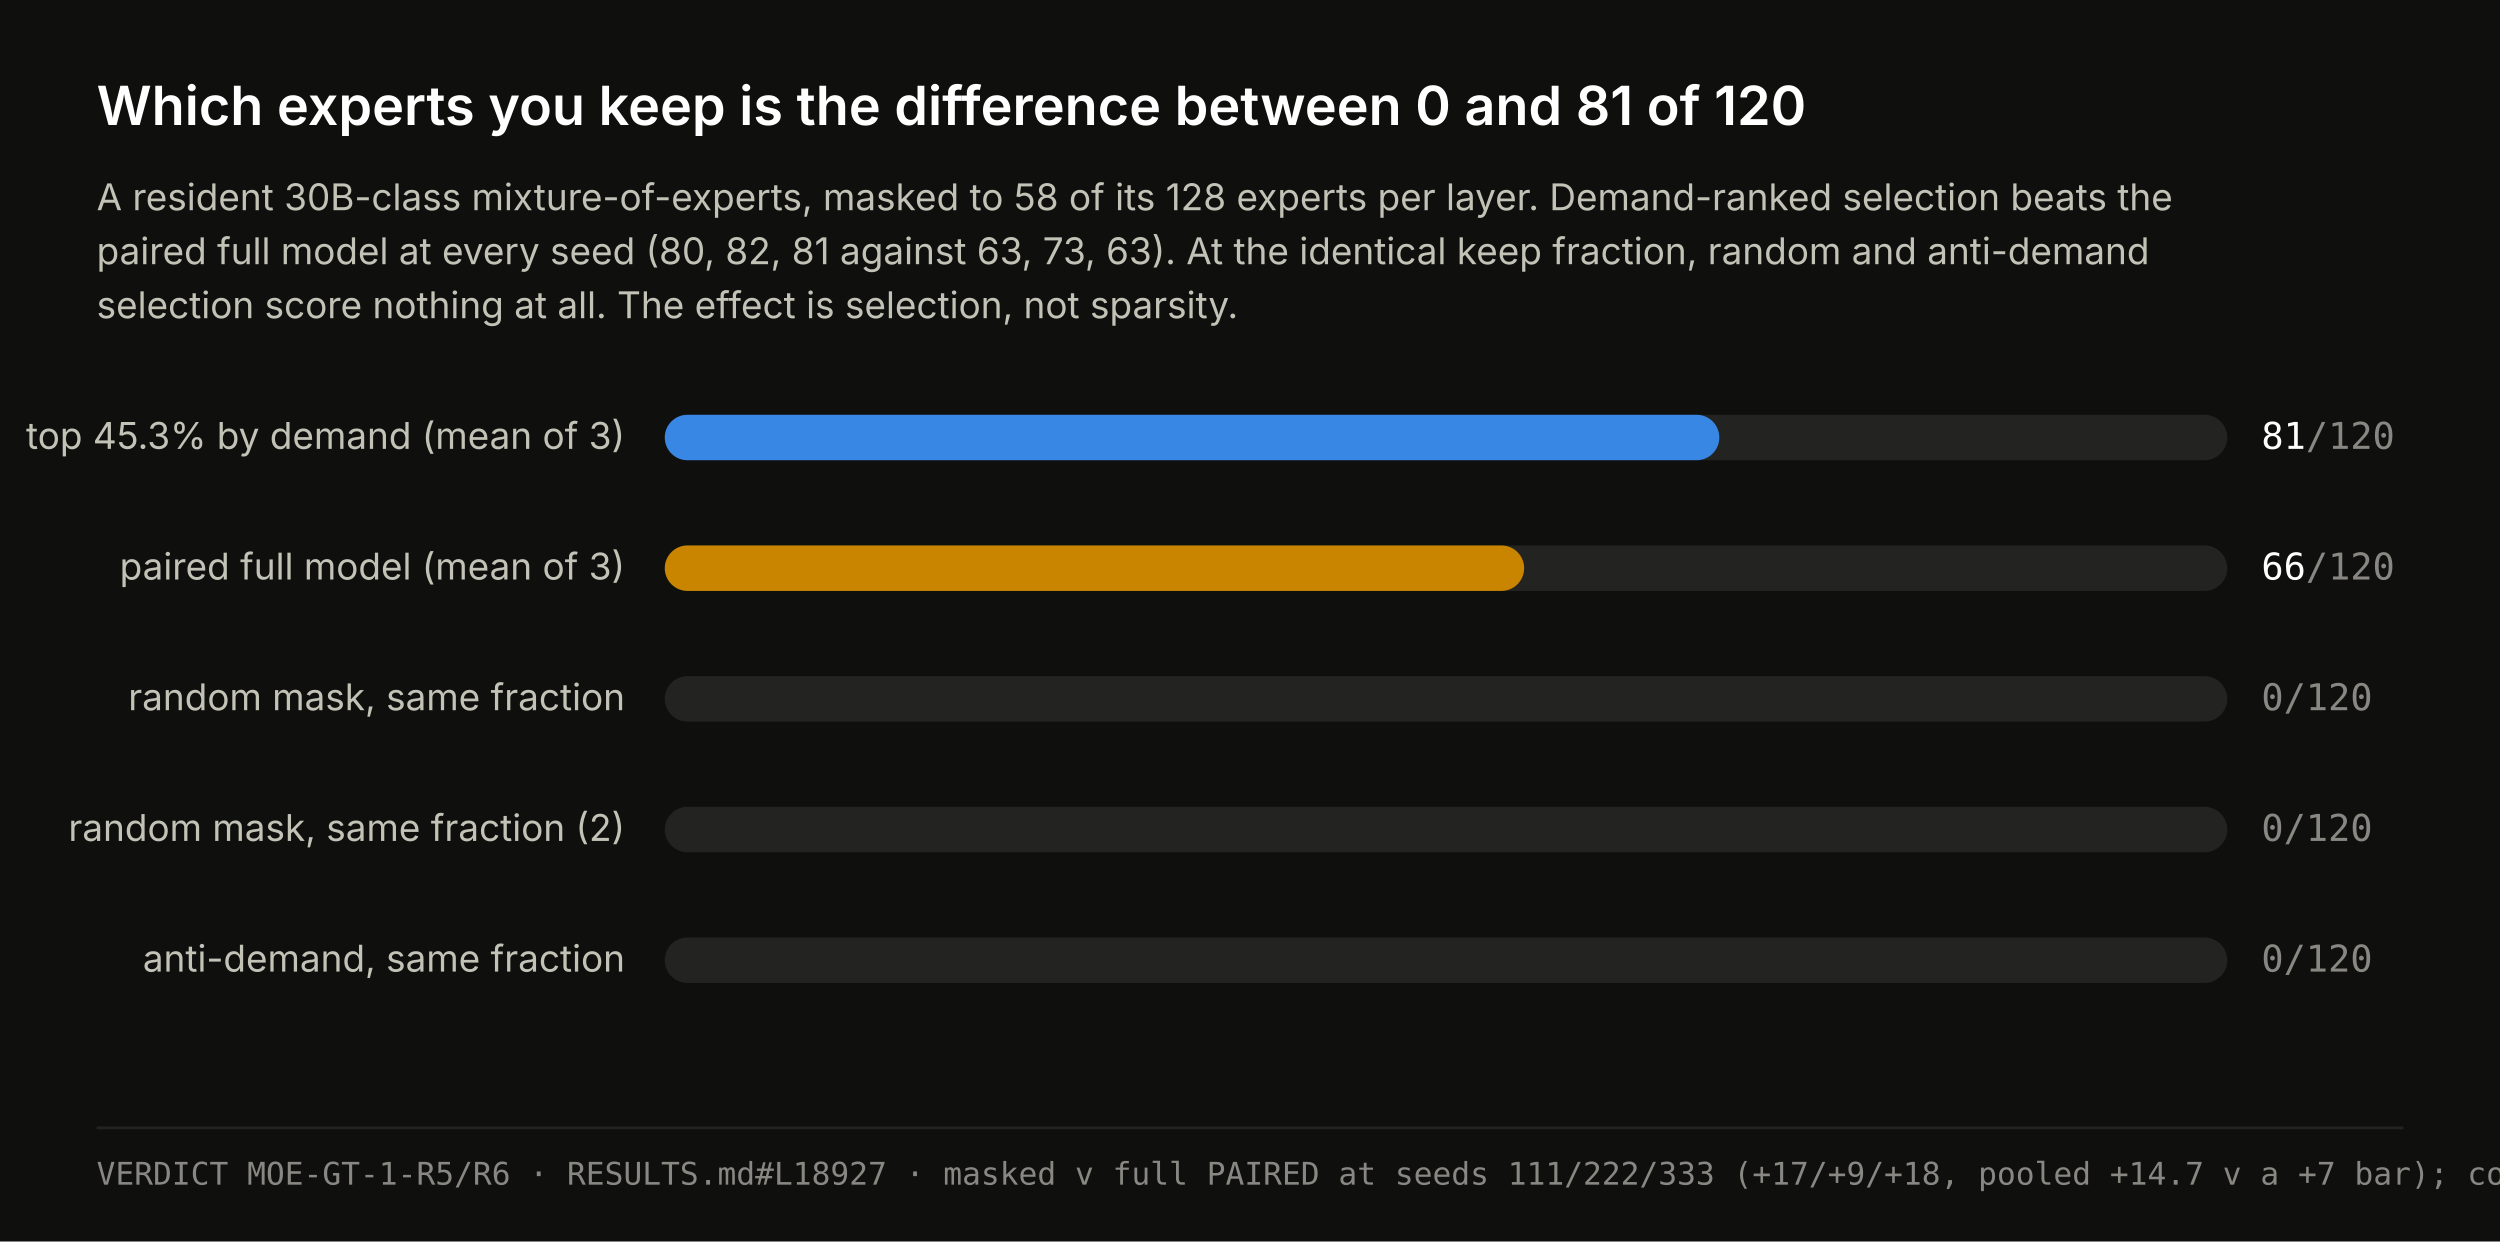
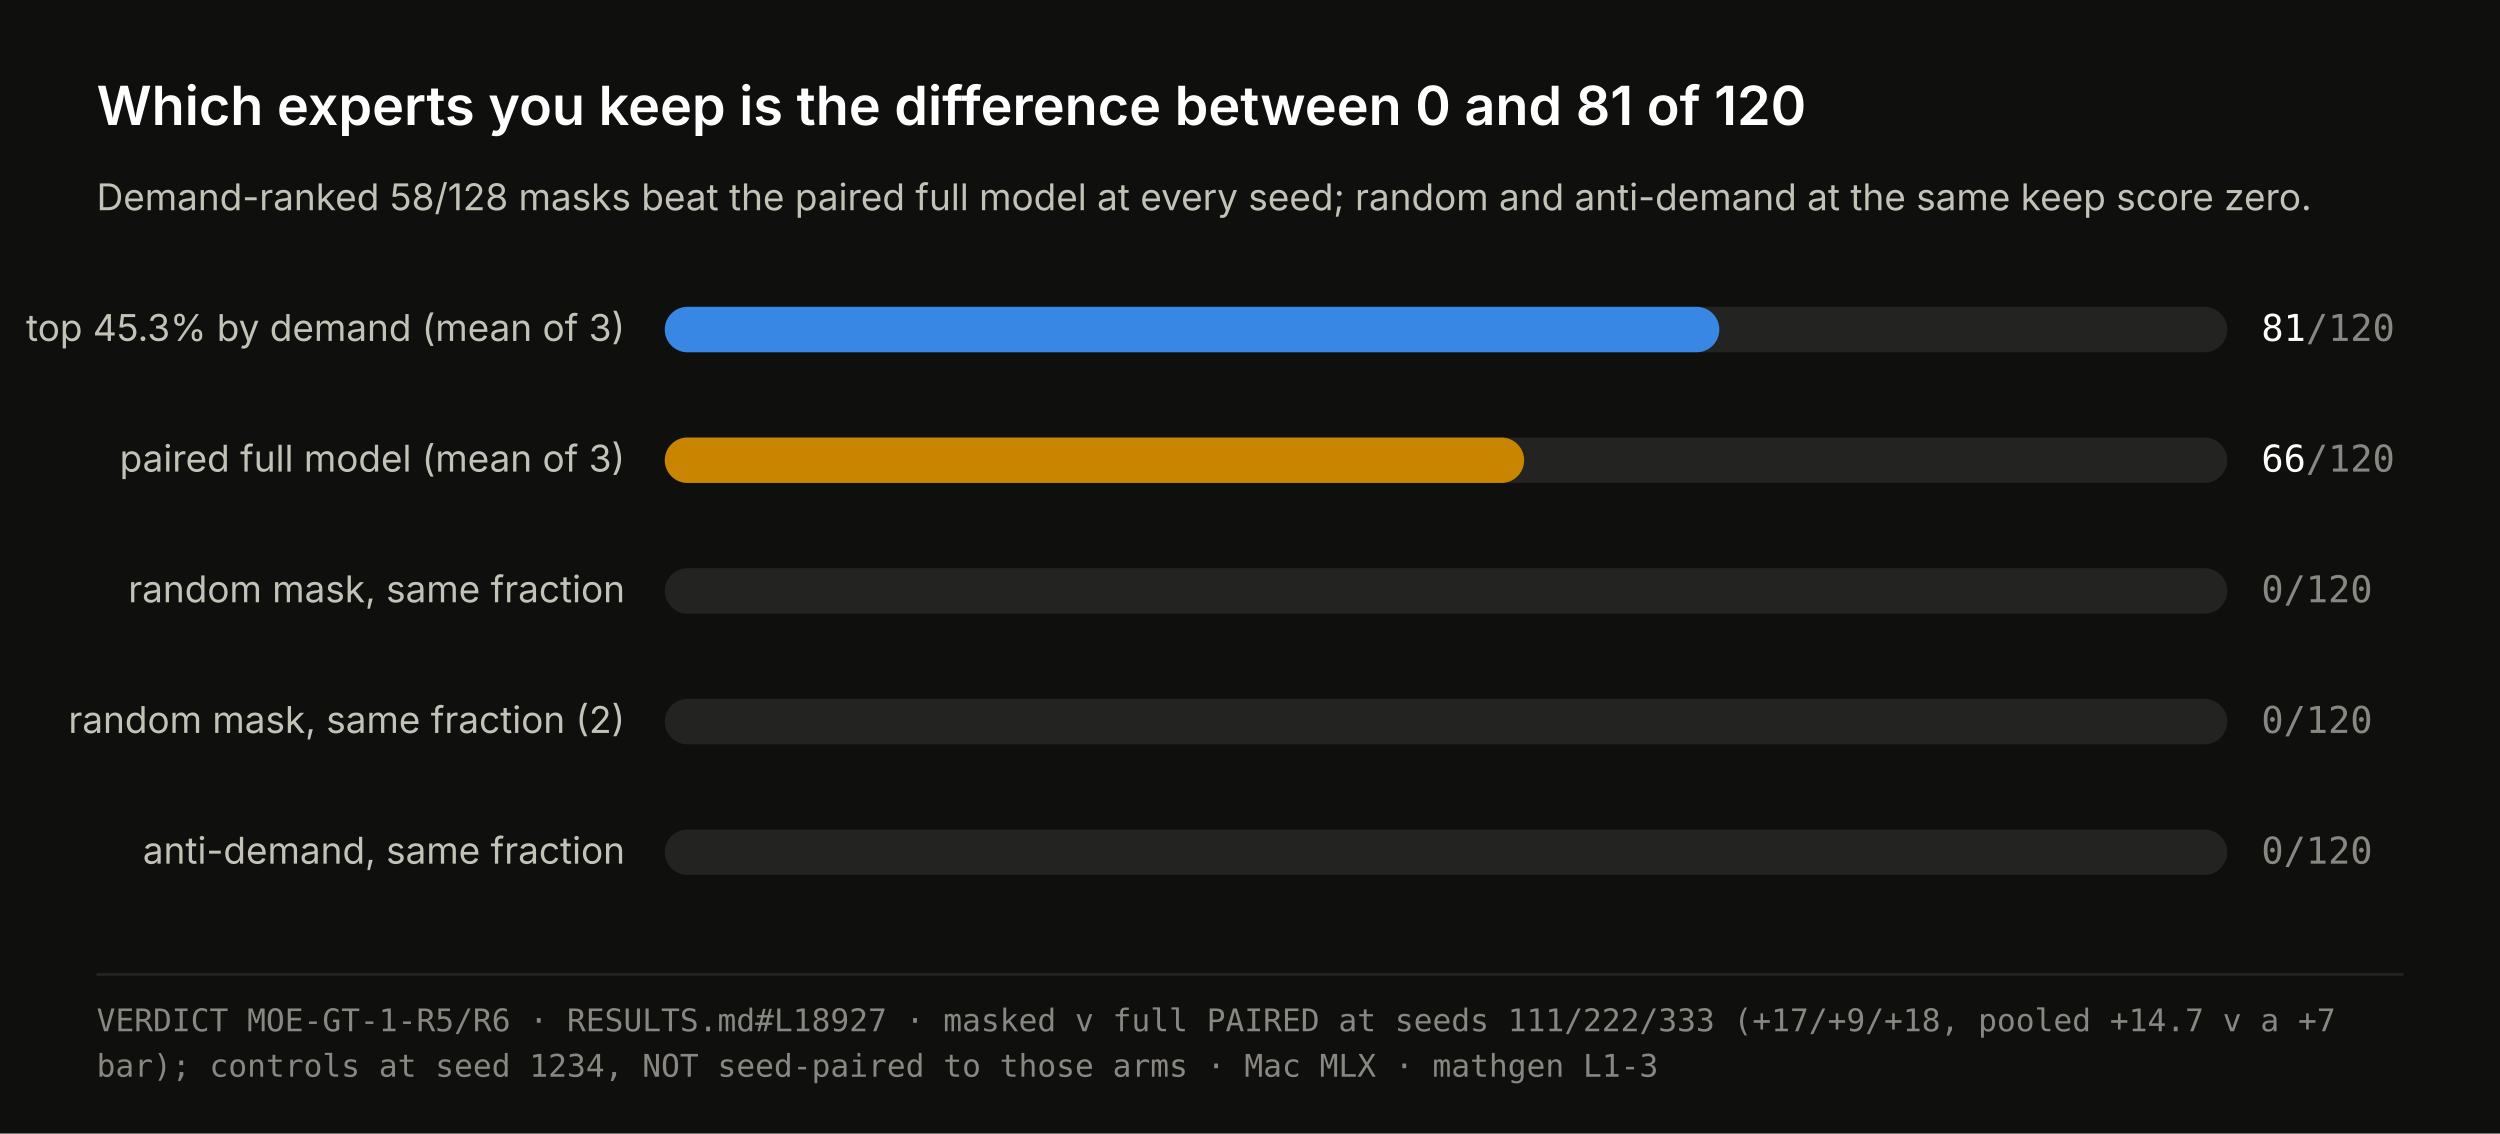
- <svg xmlns="http://www.w3.org/2000/svg" width="880" height="437" viewBox="0 0 880 437" role="img">
-   <rect width="880" height="437" fill="#0f0f0e" />
+ <svg xmlns="http://www.w3.org/2000/svg" width="880" height="399" viewBox="0 0 880 399" role="img">
+   <rect width="880" height="399" fill="#0f0f0e" />
  <text x="34" y="44" font-family="Inter, -apple-system, BlinkMacSystemFont, 'Segoe UI', sans-serif" font-size="19" font-weight="600" fill="#ffffff">Which experts you keep is the difference between 0 and 81 of 120</text>
-   <text x="34" y="74" font-family="Inter, -apple-system, BlinkMacSystemFont, 'Segoe UI', sans-serif" font-size="13" fill="#c3c2b7">A resident 30B-class mixture-of-experts, masked to 58 of its 128 experts per layer. Demand-ranked selection beats the</text>
-   <text x="34" y="93" font-family="Inter, -apple-system, BlinkMacSystemFont, 'Segoe UI', sans-serif" font-size="13" fill="#c3c2b7">paired full model at every seed (80, 82, 81 against 63, 73, 63). At the identical keep fraction, random and anti-demand</text>
-   <text x="34" y="112" font-family="Inter, -apple-system, BlinkMacSystemFont, 'Segoe UI', sans-serif" font-size="13" fill="#c3c2b7">selection score nothing at all. The effect is selection, not sparsity.</text>
-   <text x="220" y="158" text-anchor="end" font-family="Inter, -apple-system, BlinkMacSystemFont, 'Segoe UI', sans-serif" font-size="13" fill="#c3c2b7">top 45.3% by demand (mean of 3)</text>
-   <rect x="234" y="146" width="550" height="16" rx="8" fill="#232321" />
-   <rect x="234" y="146" width="371.2" height="16" rx="8" fill="#3987e5" />
-   <text x="796" y="158" font-family="'JetBrains Mono', ui-monospace, SFMono-Regular, Menlo, monospace" font-size="13" font-weight="500" fill="#ffffff">81<tspan fill="#898781">/120</tspan>
+   <text x="34" y="74" font-family="Inter, -apple-system, BlinkMacSystemFont, 'Segoe UI', sans-serif" font-size="13" fill="#c3c2b7">Demand-ranked 58/128 masks beat the paired full model at every seed; random and anti-demand at the same keep score zero.</text>
+   <text x="220" y="120" text-anchor="end" font-family="Inter, -apple-system, BlinkMacSystemFont, 'Segoe UI', sans-serif" font-size="13" fill="#c3c2b7">top 45.3% by demand (mean of 3)</text>
+   <rect x="234" y="108" width="550" height="16" rx="8" fill="#232321" />
+   <rect x="234" y="108" width="371.2" height="16" rx="8" fill="#3987e5" />
+   <text x="796" y="120" font-family="'JetBrains Mono', ui-monospace, SFMono-Regular, Menlo, monospace" font-size="13" font-weight="500" fill="#ffffff">81<tspan fill="#898781">/120</tspan>
  </text>
-   <text x="220" y="204" text-anchor="end" font-family="Inter, -apple-system, BlinkMacSystemFont, 'Segoe UI', sans-serif" font-size="13" fill="#c3c2b7">paired full model (mean of 3)</text>
-   <rect x="234" y="192" width="550" height="16" rx="8" fill="#232321" />
-   <rect x="234" y="192" width="302.5" height="16" rx="8" fill="#c98500" />
-   <text x="796" y="204" font-family="'JetBrains Mono', ui-monospace, SFMono-Regular, Menlo, monospace" font-size="13" font-weight="500" fill="#ffffff">66<tspan fill="#898781">/120</tspan>
+   <text x="220" y="166" text-anchor="end" font-family="Inter, -apple-system, BlinkMacSystemFont, 'Segoe UI', sans-serif" font-size="13" fill="#c3c2b7">paired full model (mean of 3)</text>
+   <rect x="234" y="154" width="550" height="16" rx="8" fill="#232321" />
+   <rect x="234" y="154" width="302.5" height="16" rx="8" fill="#c98500" />
+   <text x="796" y="166" font-family="'JetBrains Mono', ui-monospace, SFMono-Regular, Menlo, monospace" font-size="13" font-weight="500" fill="#ffffff">66<tspan fill="#898781">/120</tspan>
  </text>
-   <text x="220" y="250" text-anchor="end" font-family="Inter, -apple-system, BlinkMacSystemFont, 'Segoe UI', sans-serif" font-size="13" fill="#c3c2b7">random mask, same fraction</text>
-   <rect x="234" y="238" width="550" height="16" rx="8" fill="#232321" />
-   <text x="796" y="250" font-family="'JetBrains Mono', ui-monospace, SFMono-Regular, Menlo, monospace" font-size="13" font-weight="500" fill="#898781">0<tspan fill="#898781">/120</tspan>
+   <text x="220" y="212" text-anchor="end" font-family="Inter, -apple-system, BlinkMacSystemFont, 'Segoe UI', sans-serif" font-size="13" fill="#c3c2b7">random mask, same fraction</text>
+   <rect x="234" y="200" width="550" height="16" rx="8" fill="#232321" />
+   <text x="796" y="212" font-family="'JetBrains Mono', ui-monospace, SFMono-Regular, Menlo, monospace" font-size="13" font-weight="500" fill="#898781">0<tspan fill="#898781">/120</tspan>
  </text>
-   <text x="220" y="296" text-anchor="end" font-family="Inter, -apple-system, BlinkMacSystemFont, 'Segoe UI', sans-serif" font-size="13" fill="#c3c2b7">random mask, same fraction (2)</text>
-   <rect x="234" y="284" width="550" height="16" rx="8" fill="#232321" />
-   <text x="796" y="296" font-family="'JetBrains Mono', ui-monospace, SFMono-Regular, Menlo, monospace" font-size="13" font-weight="500" fill="#898781">0<tspan fill="#898781">/120</tspan>
+   <text x="220" y="258" text-anchor="end" font-family="Inter, -apple-system, BlinkMacSystemFont, 'Segoe UI', sans-serif" font-size="13" fill="#c3c2b7">random mask, same fraction (2)</text>
+   <rect x="234" y="246" width="550" height="16" rx="8" fill="#232321" />
+   <text x="796" y="258" font-family="'JetBrains Mono', ui-monospace, SFMono-Regular, Menlo, monospace" font-size="13" font-weight="500" fill="#898781">0<tspan fill="#898781">/120</tspan>
  </text>
-   <text x="220" y="342" text-anchor="end" font-family="Inter, -apple-system, BlinkMacSystemFont, 'Segoe UI', sans-serif" font-size="13" fill="#c3c2b7">anti-demand, same fraction</text>
-   <rect x="234" y="330" width="550" height="16" rx="8" fill="#232321" />
-   <text x="796" y="342" font-family="'JetBrains Mono', ui-monospace, SFMono-Regular, Menlo, monospace" font-size="13" font-weight="500" fill="#898781">0<tspan fill="#898781">/120</tspan>
+   <text x="220" y="304" text-anchor="end" font-family="Inter, -apple-system, BlinkMacSystemFont, 'Segoe UI', sans-serif" font-size="13" fill="#c3c2b7">anti-demand, same fraction</text>
+   <rect x="234" y="292" width="550" height="16" rx="8" fill="#232321" />
+   <text x="796" y="304" font-family="'JetBrains Mono', ui-monospace, SFMono-Regular, Menlo, monospace" font-size="13" font-weight="500" fill="#898781">0<tspan fill="#898781">/120</tspan>
  </text>
-   <line x1="34" y1="397" x2="846" y2="397" stroke="#232321" stroke-width="1" />
-   <text x="34" y="417" font-family="'JetBrains Mono', ui-monospace, SFMono-Regular, Menlo, monospace" font-size="11" fill="#898781">VERDICT MOE-GT-1-R5/R6 · RESULTS.md#L18927 · masked v full PAIRED at seeds 111/222/333 (+17/+9/+18, pooled +14.7 v a +7 bar); controls at seed 1234, NOT seed-paired to those arms · Mac MLX · mathgen L1-3</text>
+   <line x1="34" y1="343" x2="846" y2="343" stroke="#232321" stroke-width="1" />
+   <text x="34" y="363" font-family="'JetBrains Mono', ui-monospace, SFMono-Regular, Menlo, monospace" font-size="11" fill="#898781">VERDICT MOE-GT-1-R5/R6 · RESULTS.md#L18927 · masked v full PAIRED at seeds 111/222/333 (+17/+9/+18, pooled +14.7 v a +7</text>
+   <text x="34" y="379" font-family="'JetBrains Mono', ui-monospace, SFMono-Regular, Menlo, monospace" font-size="11" fill="#898781">bar); controls at seed 1234, NOT seed-paired to those arms · Mac MLX · mathgen L1-3</text>
</svg>
